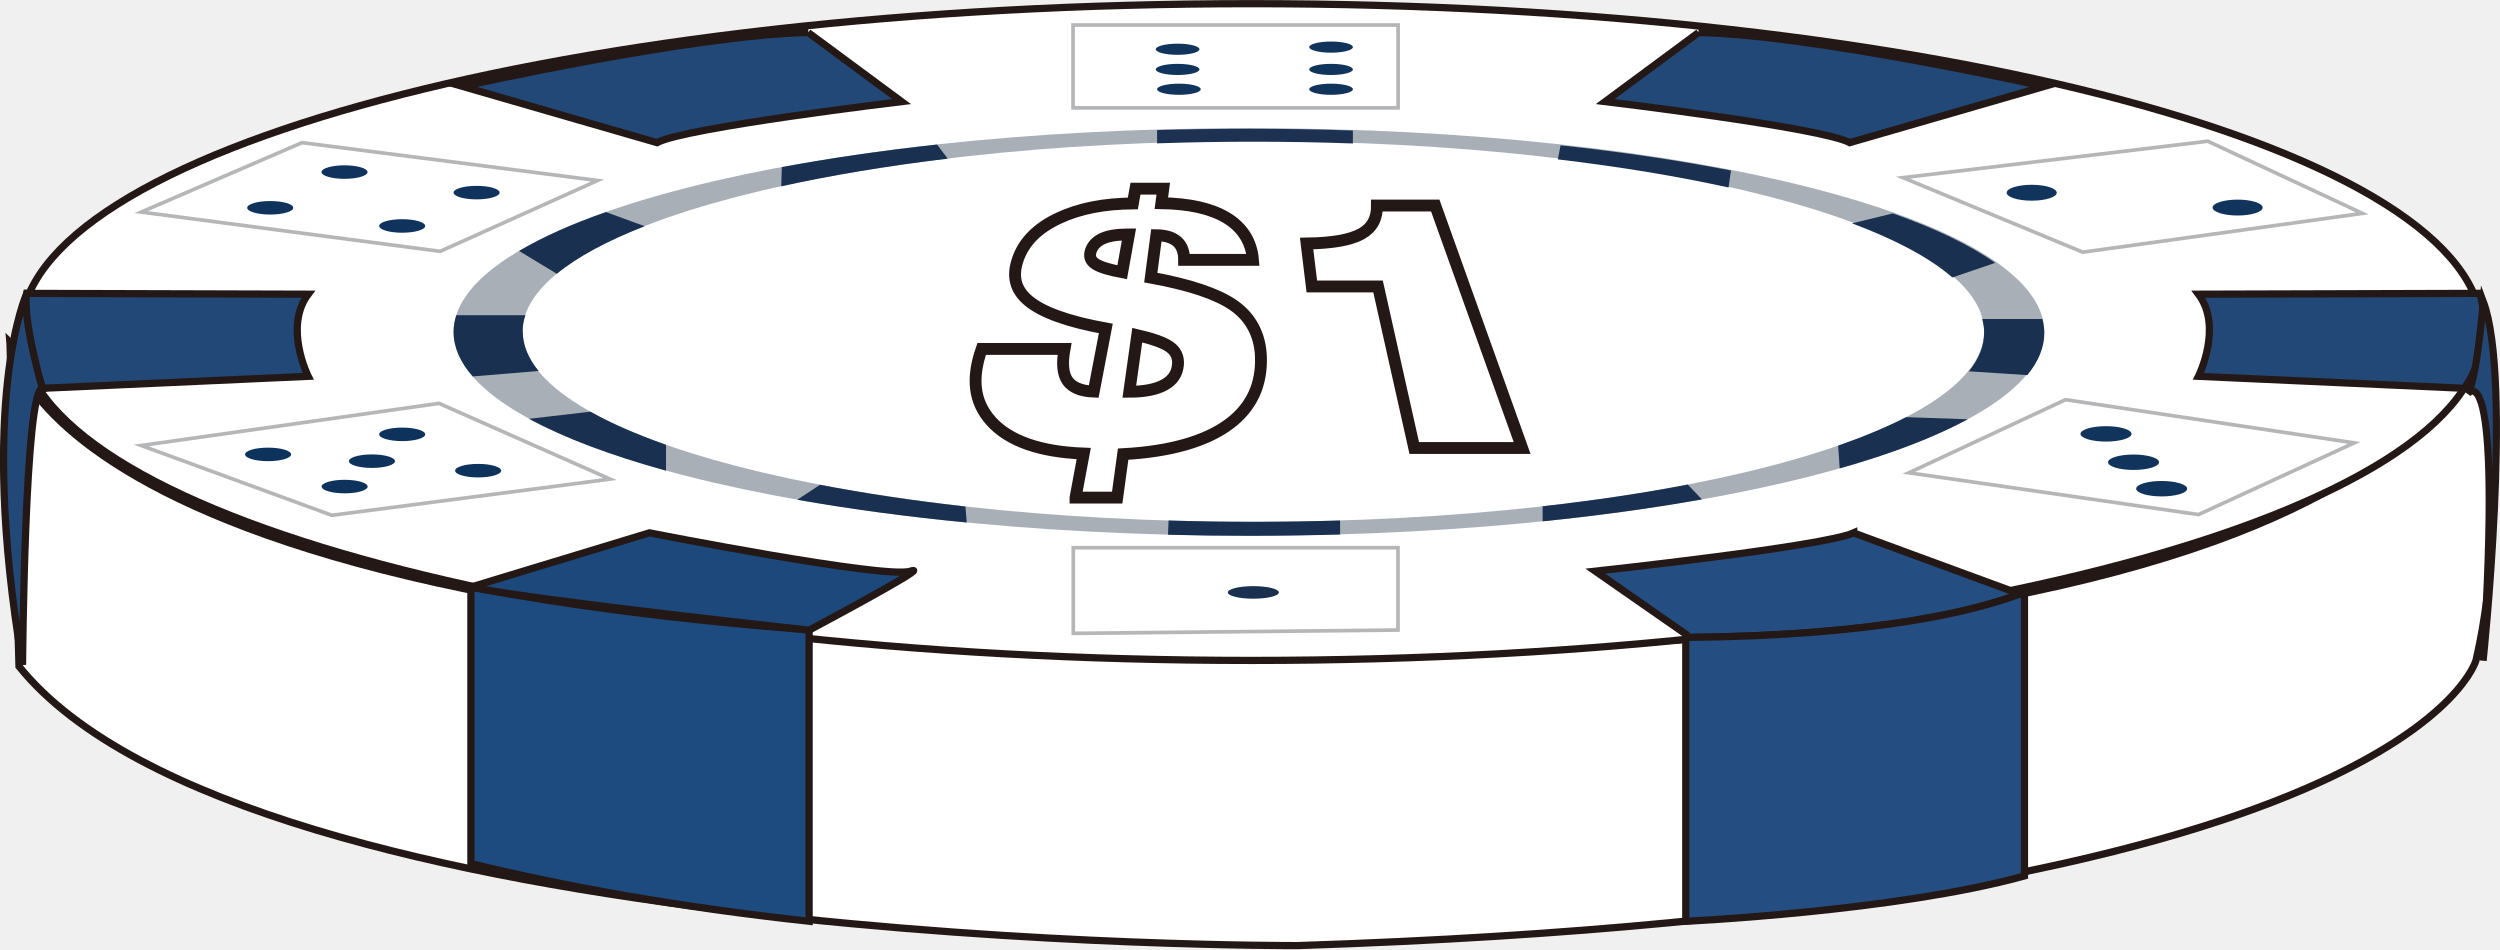
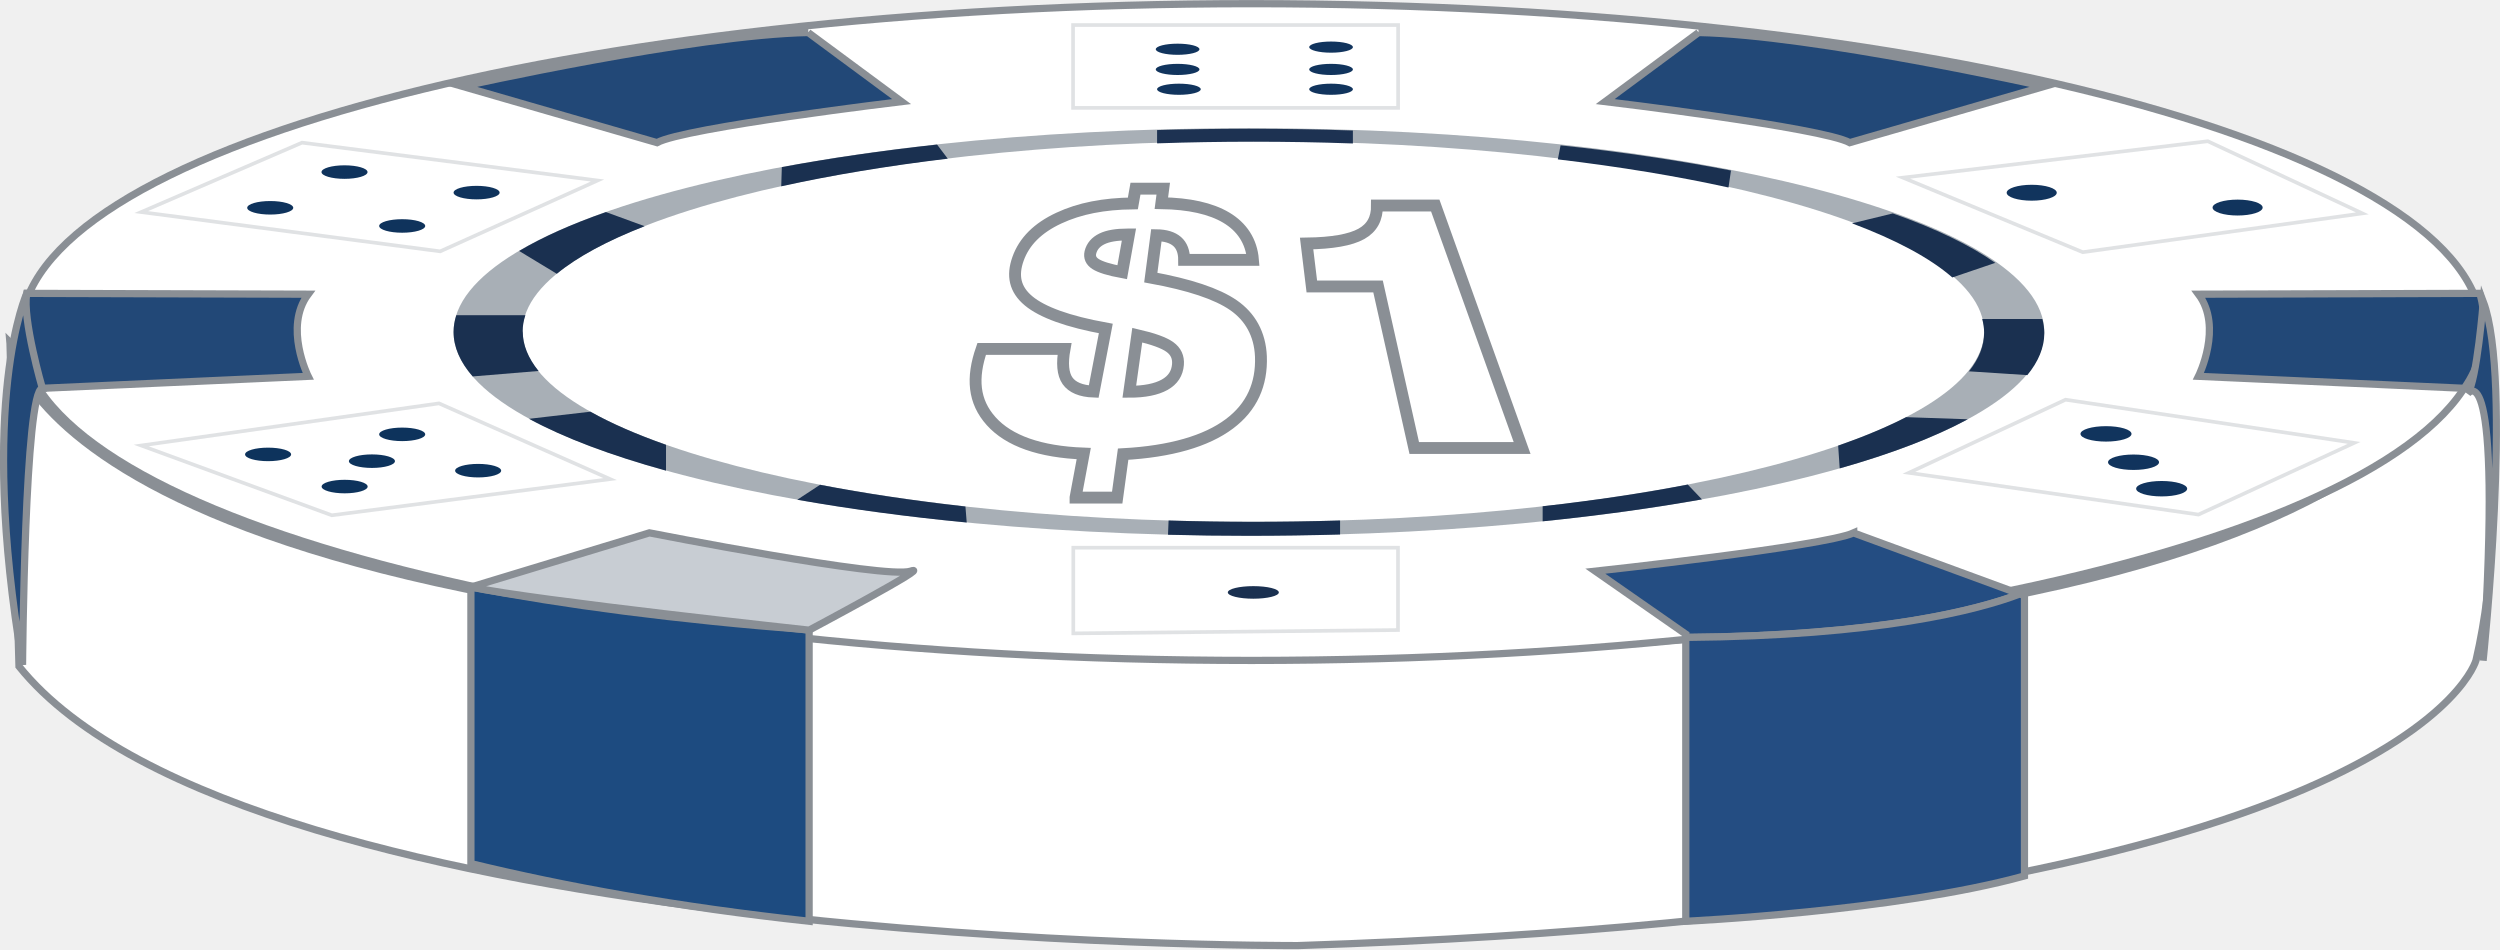
<svg xmlns="http://www.w3.org/2000/svg" id="_图层_2" data-name="图层 2" viewBox="0 0 210.66 79.98">
  <defs>
    <style>
      .white2-cls-1 {
        fill: none;
-         stroke: #b5b6b8;
+         stroke: #e0e2e4;
        stroke-width: .31px;
      }

      .white2-cls-1, .white2-cls-2, .white2-cls-3, .white2-cls-4, .white2-cls-5, .white2-cls-6, .white2-cls-7, .white2-cls-8 {
        stroke-miterlimit: 10;
      }

      .white2-cls-9 {
        fill: #1a3050;
      }

      .white2-cls-9, .white2-cls-10, .white2-cls-11, .white2-cls-12, .white2-cls-13, .white2-cls-14 {
        stroke-width: 0px;
      }

      .white2-cls-2 {
-         fill: #1c487b;
+         fill: #c8cdd3;
      }

      .white2-cls-2, .white2-cls-3, .white2-cls-4, .white2-cls-5, .white2-cls-6, .white2-cls-7, .white2-cls-8 {
-         stroke: #231815;
+         stroke: #8a8f95;
      }

      .white2-cls-2, .white2-cls-3, .white2-cls-6, .white2-cls-7, .white2-cls-8 {
        stroke-width: .61px;
      }

      .white2-cls-10 {
        fill: #0f335c;
      }

      .white2-cls-11 {
        fill: #a8afb6;
      }

      .white2-cls-3, .white2-cls-5 {
        fill: #fff;
      }

      .white2-cls-12 {
        fill: #0d335c;
      }

      .white2-cls-13 {
        fill: #11345d;
      }

      .white2-cls-14 {
        fill: #1d3252;
      }

      .white2-cls-4 {
        stroke-width: .6px;
      }

      .white2-cls-4, .white2-cls-7 {
        fill: #224877;
      }

      .white2-cls-6 {
        fill: #1d4b80;
      }

      .white2-cls-8 {
        fill: #244d82;
      }
    </style>
  </defs>
  <g id="_图层_4" data-name="图层 4">
    <g>
      <path class="white2-cls-3" d="m.83,28.84s2.15,26.45,107.59,26.28c105.43-.17,100.23-29.65,100.23-29.65,0,0,3.22,16.26-.01,30.16,0,0-5.55,20.99-99.29,24.05,0,0-88.53.38-107.75-23.53l-.76-27.3Z" />
      <ellipse class="white2-cls-3" cx="105.45" cy="27.98" rx="103.7" ry="27.67" />
      <rect class="white2-cls-1" x="90.42" y="2.11" width="27.39" height="6.98" />
      <ellipse class="white2-cls-13" cx="99.23" cy="4.15" rx="1.84" ry=".47" />
      <ellipse class="white2-cls-13" cx="99.23" cy="5.85" rx="1.84" ry=".47" />
      <ellipse class="white2-cls-13" cx="99.34" cy="7.52" rx="1.84" ry=".47" />
      <ellipse class="white2-cls-13" cx="112.16" cy="3.97" rx="1.84" ry=".47" />
      <ellipse class="white2-cls-13" cx="112.16" cy="5.85" rx="1.84" ry=".47" />
      <ellipse class="white2-cls-13" cx="112.16" cy="7.52" rx="1.84" ry=".47" />
      <polygon class="white2-cls-1" points="11.9 37.54 36.99 33.99 51.41 40.37 27.96 43.42 11.9 37.54" />
      <ellipse class="white2-cls-12" cx="33.89" cy="36.6" rx="1.94" ry=".57" />
      <ellipse class="white2-cls-12" cx="31.34" cy="38.86" rx="1.94" ry=".57" />
      <ellipse class="white2-cls-12" cx="29.04" cy="41" rx="1.94" ry=".57" />
      <ellipse class="white2-cls-12" cx="22.59" cy="38.29" rx="1.94" ry=".57" />
      <ellipse class="white2-cls-12" cx="40.29" cy="39.66" rx="1.94" ry=".57" />
      <path class="white2-cls-7" d="m68.1,2.74l7.87,5.82s-18.3,2.19-20.61,3.46l-16.39-4.74s19.53-4.36,29.14-4.54Z" />
      <path class="white2-cls-7" d="m143.13,2.74l-7.87,5.82s18.3,2.19,20.61,3.46l16.39-4.74s-19.53-4.36-29.14-4.54Z" />
      <path class="white2-cls-7" d="m207.64,32.72l-22.39-1.01s2.08-4.15,0-6.92l23.71-.07s1.39,4.17-1.32,8Z" />
      <g>
        <path class="white2-cls-8" d="m156.2,44.9c-2.55,1.15-21.77,3.23-21.77,3.23l7.63,5.31v.28c16.32-.14,24.58-2.31,28.15-3.66l-14.01-5.15Z" />
        <path class="white2-cls-8" d="m142.05,53.71v23.92s17.71-.83,28.54-3.82v-23.62l-.39-.14c-3.57,1.35-11.83,3.52-28.15,3.66Z" />
      </g>
      <path class="white2-cls-6" d="m68.18,53.09v24.54c-11.08-1.2-20.52-2.92-28.5-4.86v-23.31c7.8,1.49,17.2,2.75,28.5,3.62Z" />
      <path class="white2-cls-2" d="m39.68,49.47h0s15.04-4.57,15.04-4.57c0,0,19.91,3.92,22,3.23,2.09-.69-8.54,4.97-8.54,4.97,0,0-23.06-2.49-28.5-3.63" />
      <path class="white2-cls-7" d="m3.58,32.72l22.39-1.01s-2.08-4.15,0-6.92l-23.71-.07s-1.39,4.17,1.32,8Z" />
      <path class="white2-cls-7" d="m2.26,24.72s-4.16,8.88-.36,31.3c0,0,.18-23.24,1.67-23.3,0,0-1.7-5.84-1.32-8Z" />
      <g>
        <path class="white2-cls-11" d="m105.24,10.8c-37.02,0-67.02,7.69-67.02,17.17s30.01,17.17,67.02,17.17,67.02-7.69,67.02-17.17-30.01-17.17-67.02-17.17Zm.37,33.17c-34.01,0-61.58-7.18-61.58-16.04s27.57-16.04,61.58-16.04,61.58,7.18,61.58,16.04-27.57,16.04-61.58,16.04Z" />
        <path class="white2-cls-9" d="m160.6,35.16c-1.64.84-3.55,1.64-5.71,2.39l.13,1.92c4.34-1.23,7.98-2.62,10.79-4.14l-5.21-.18Z" />
        <path class="white2-cls-9" d="m167.19,28.03c0,1.12-.44,2.21-1.28,3.26l4.92.32c.93-1.14,1.43-2.32,1.43-3.54,0-.4-.06-.79-.16-1.19h-5.07c.1.38.16.76.16,1.14Z" />
        <path class="white2-cls-9" d="m131.27,13.43c5.23.62,10.06,1.42,14.38,2.37l.21-1.43c-4.4-.85-9.21-1.57-14.36-2.12l-.23,1.18Z" />
        <path class="white2-cls-14" d="m97.5,10.96v1.12c2.65-.09,5.36-.14,8.11-.14s5.65.05,8.39.15v-1.09c-2.87-.1-5.79-.15-8.76-.15-2.62,0-5.2.04-7.74.11Z" />
        <path class="white2-cls-9" d="m159.51,17.98l-3.45.84c3.68,1.38,6.56,2.91,8.45,4.56l3.62-1.23c-2.13-1.5-5.05-2.9-8.62-4.16Z" />
        <path class="white2-cls-9" d="m44.04,27.93c0-.46.08-.92.23-1.37h-5.82c-.15.47-.23.94-.23,1.41,0,1.29.56,2.54,1.61,3.75l5.55-.46c-.87-1.08-1.33-2.19-1.33-3.33Z" />
        <path class="white2-cls-9" d="m56.12,37.48c-2.47-.87-4.61-1.8-6.37-2.79l-5.17.6c2.96,1.61,6.87,3.08,11.54,4.37v-2.18Z" />
        <path class="white2-cls-9" d="m81.35,42.68c-4.37-.49-8.47-1.1-12.25-1.83l-1.92,1.26c4.41.78,9.2,1.43,14.28,1.92l-.11-1.36Z" />
        <path class="white2-cls-9" d="m112.92,45.04v-1.18c-2.4.07-4.84.11-7.31.11s-4.8-.04-7.14-.11l-.05,1.2c2.24.06,4.51.09,6.81.09,2.6,0,5.16-.04,7.68-.11Z" />
        <path class="white2-cls-9" d="m65.88,14.08l-.05,1.62c4.22-.93,8.94-1.72,14.03-2.33l-.9-1.19c-4.65.51-9.03,1.15-13.07,1.9Z" />
        <path class="white2-cls-9" d="m43.73,21.14l3.19,1.93c1.75-1.44,4.26-2.78,7.4-4.01l-3.26-1.19c-2.89,1.01-5.35,2.11-7.32,3.28Z" />
        <path class="white2-cls-9" d="m142.22,40.83c-3.77.73-7.87,1.34-12.23,1.83v1.27c4.77-.49,9.26-1.11,13.42-1.85l-1.2-1.26Z" />
      </g>
      <polygon class="white2-cls-1" points="90.44 53.37 117.8 53.09 117.8 46.15 90.44 46.15 90.44 53.37" />
      <ellipse class="white2-cls-9" cx="105.61" cy="49.92" rx="2.15" ry=".53" />
      <polygon class="white2-cls-1" points="11.9 17.87 25.45 12.02 50.35 15.21 37.09 21.18 11.9 17.87" />
      <ellipse class="white2-cls-10" cx="29.03" cy="14.5" rx="1.94" ry=".57" />
      <ellipse class="white2-cls-10" cx="22.77" cy="17.51" rx="1.94" ry=".57" />
      <ellipse class="white2-cls-10" cx="33.89" cy="19.04" rx="1.94" ry=".57" />
      <ellipse class="white2-cls-10" cx="40.16" cy="16.23" rx="1.94" ry=".57" />
      <polygon class="white2-cls-1" points="175.5 21.25 199.06 17.98 186.04 11.9 160.35 14.97 175.5 21.25" />
      <ellipse class="white2-cls-13" cx="171.2" cy="16.24" rx="2.11" ry=".67" />
      <ellipse class="white2-cls-13" cx="188.55" cy="17.49" rx="2.11" ry=".67" />
      <polygon class="white2-cls-1" points="174.05 33.68 198.37 37.32 185.25 43.36 160.85 39.84 174.05 33.68" />
      <ellipse class="white2-cls-13" cx="177.46" cy="36.56" rx="2.15" ry=".65" />
      <ellipse class="white2-cls-13" cx="179.78" cy="38.95" rx="2.15" ry=".65" />
      <ellipse class="white2-cls-13" cx="182.15" cy="41.18" rx="2.15" ry=".65" />
      <path class="white2-cls-4" d="m207.93,33.19s2.98-4.18,1.31,22.48c0,0,2.51-23.67.01-30.27,0,0-.54,6.72-1.32,7.79Z" />
    </g>
  </g>
  <g id="_图层_7" data-name="图层 7">
    <g>
      <path class="white2-cls-5" d="m90.63,41.92l.69-3.7c-3.7-.14-6.31-1.07-7.8-2.73s-1.65-3.64-.8-6.09h6.98c-.22,1.21-.14,2.12.25,2.68s1.13.88,2.21.92l1.02-5.32c-3.2-.58-5.36-1.37-6.51-2.33s-1.39-2.12-.89-3.53c.52-1.48,1.68-2.62,3.44-3.44s3.77-1.21,6.24-1.24l.22-1.24h2.34l-.16,1.22c2.34.04,4.16.44,5.47,1.22s2.12,1.97,2.25,3.56h-5.8c0-.69-.2-1.21-.59-1.55s-.97-.52-1.75-.53l-.47,3.57c3.24.59,5.57,1.36,6.97,2.33s2.23,2.42,2.31,4.31c.09,2.35-.77,4.27-2.65,5.68-1.96,1.47-4.96,2.34-8.96,2.56l-.5,3.66h-3.51Zm3.93-18.98l.57-3.18h-.13c-.92,0-1.64.12-2.15.37s-.84.62-.97,1.14c-.09.4.05.73.44.98s1.14.49,2.24.69Zm.6,10.07c1.29,0,2.28-.2,2.98-.59s1.06-.96,1.12-1.7c.05-.63-.18-1.12-.68-1.48s-1.41-.69-2.75-1l-.67,4.77Z" />
      <path class="white2-cls-5" d="m119.17,37.75l-3.05-13.61h-5.58l-.44-3.62c2.16-.03,3.69-.3,4.61-.81s1.33-1.31,1.32-2.39h4.91l7.32,20.43h-9.08Z" />
    </g>
  </g>
</svg>
